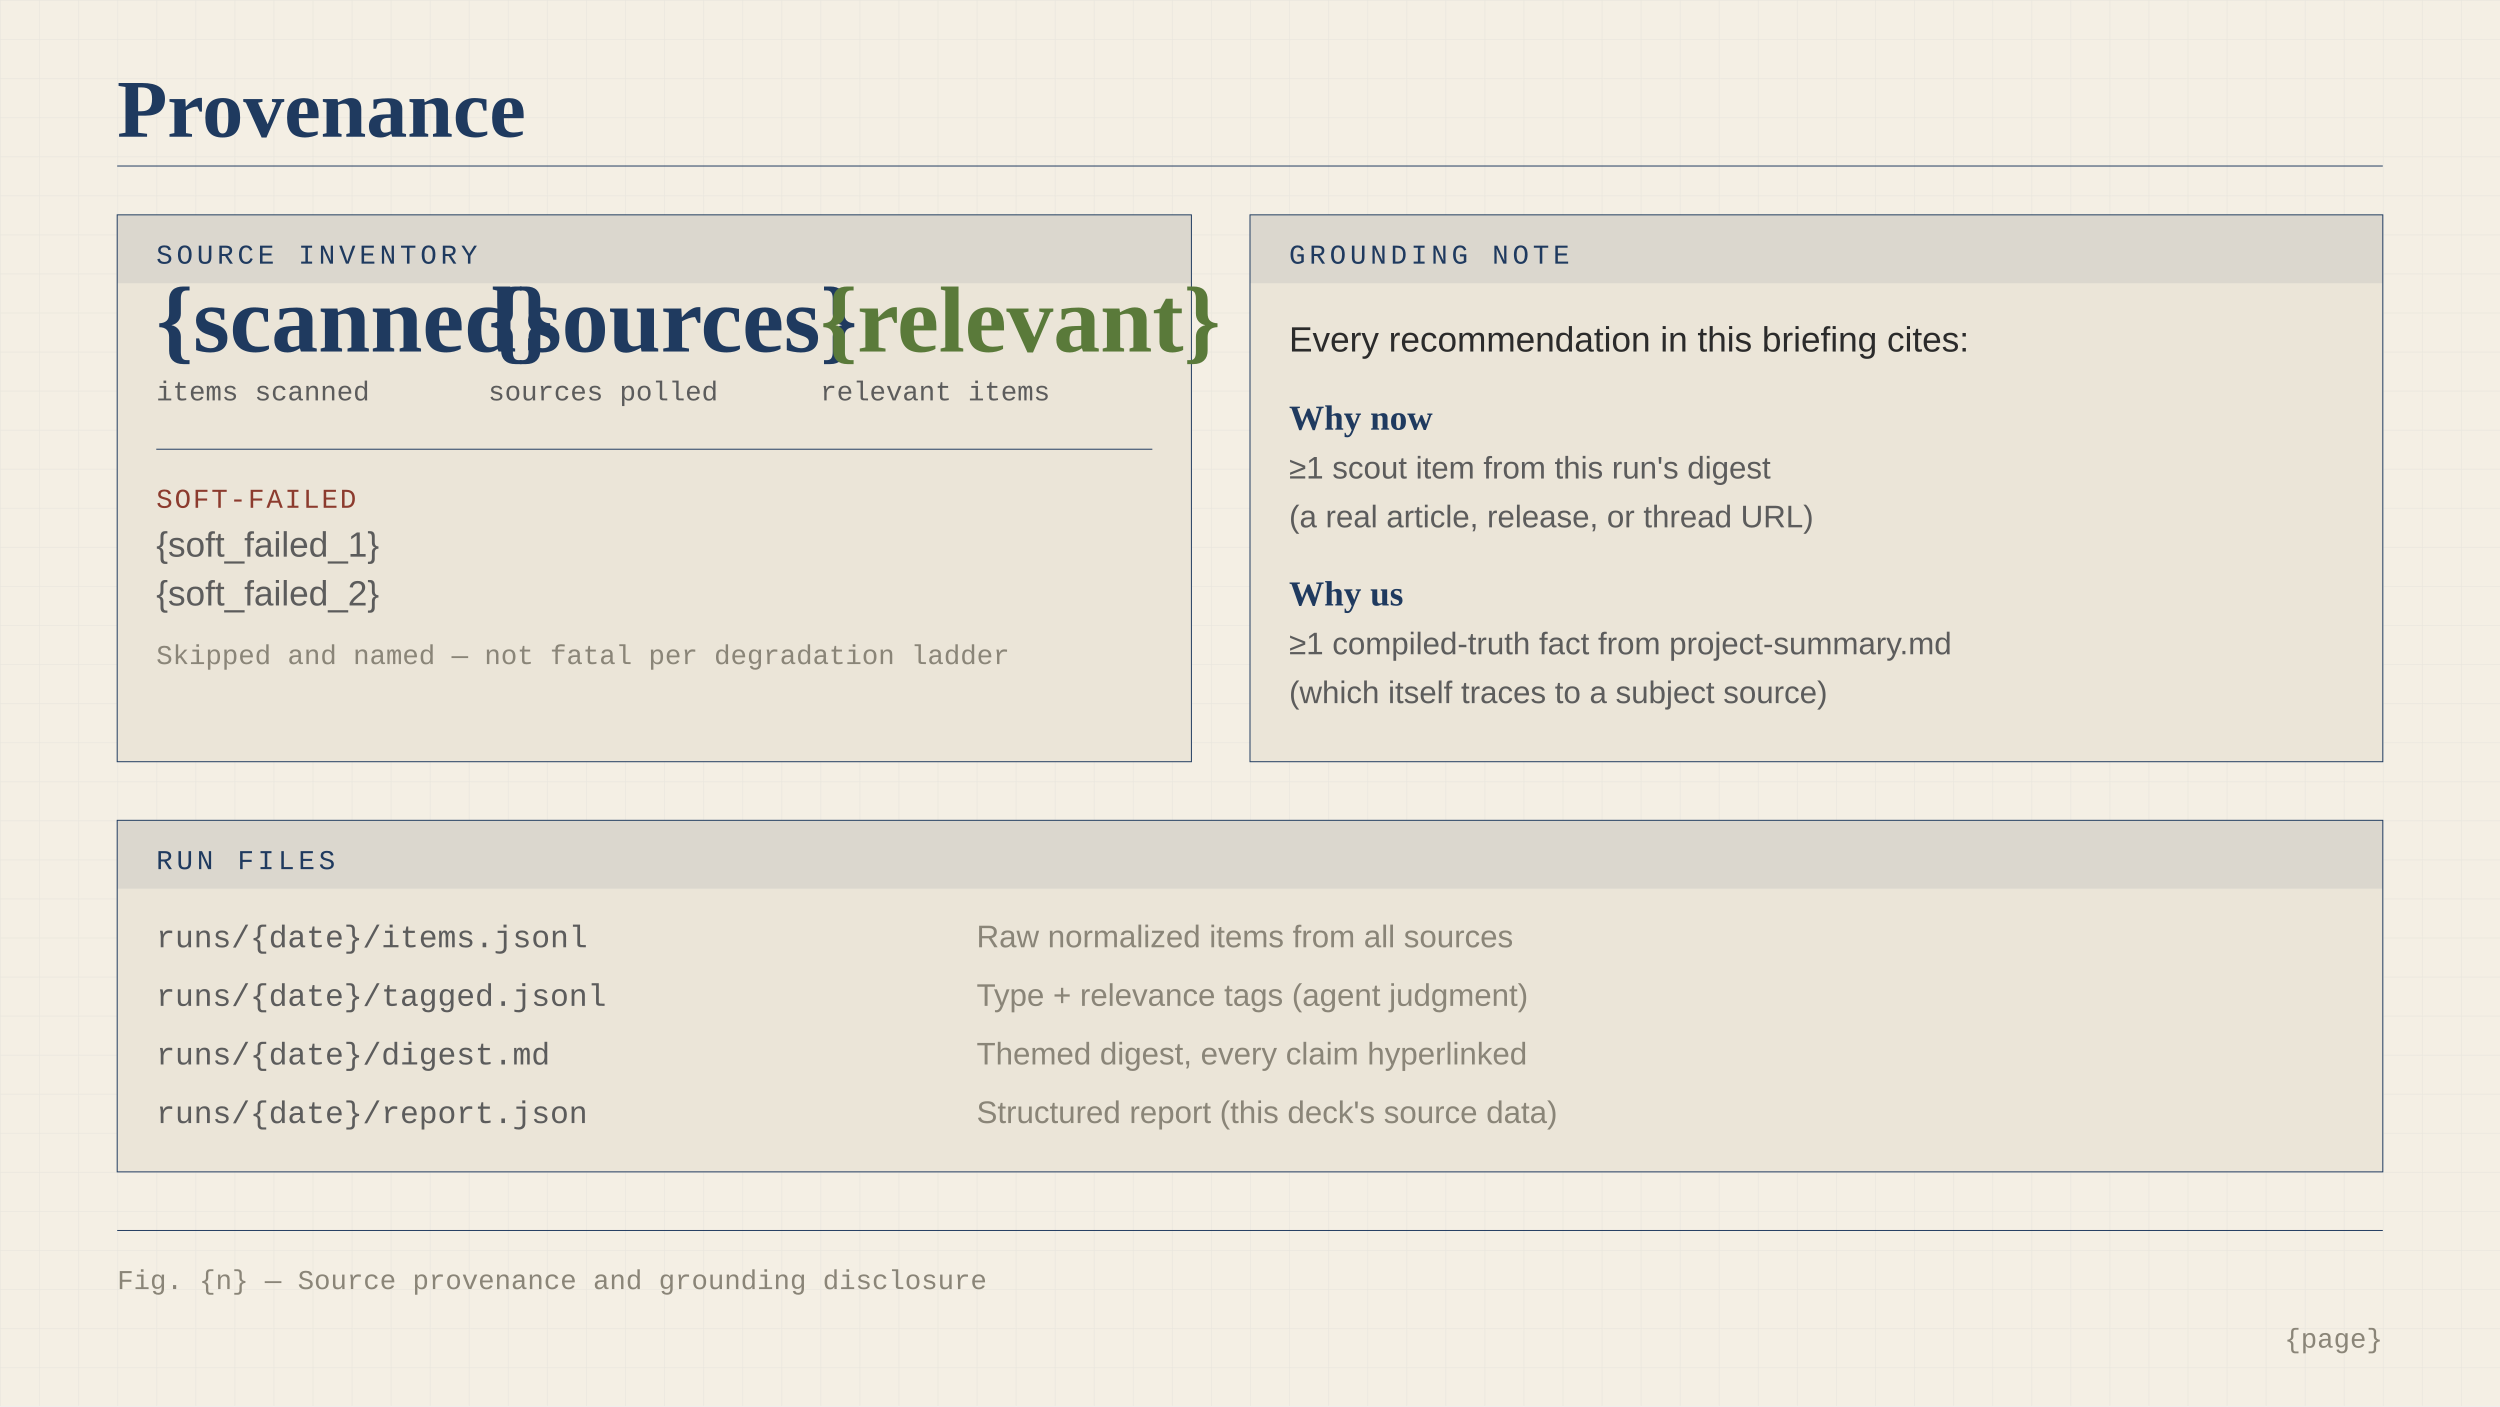
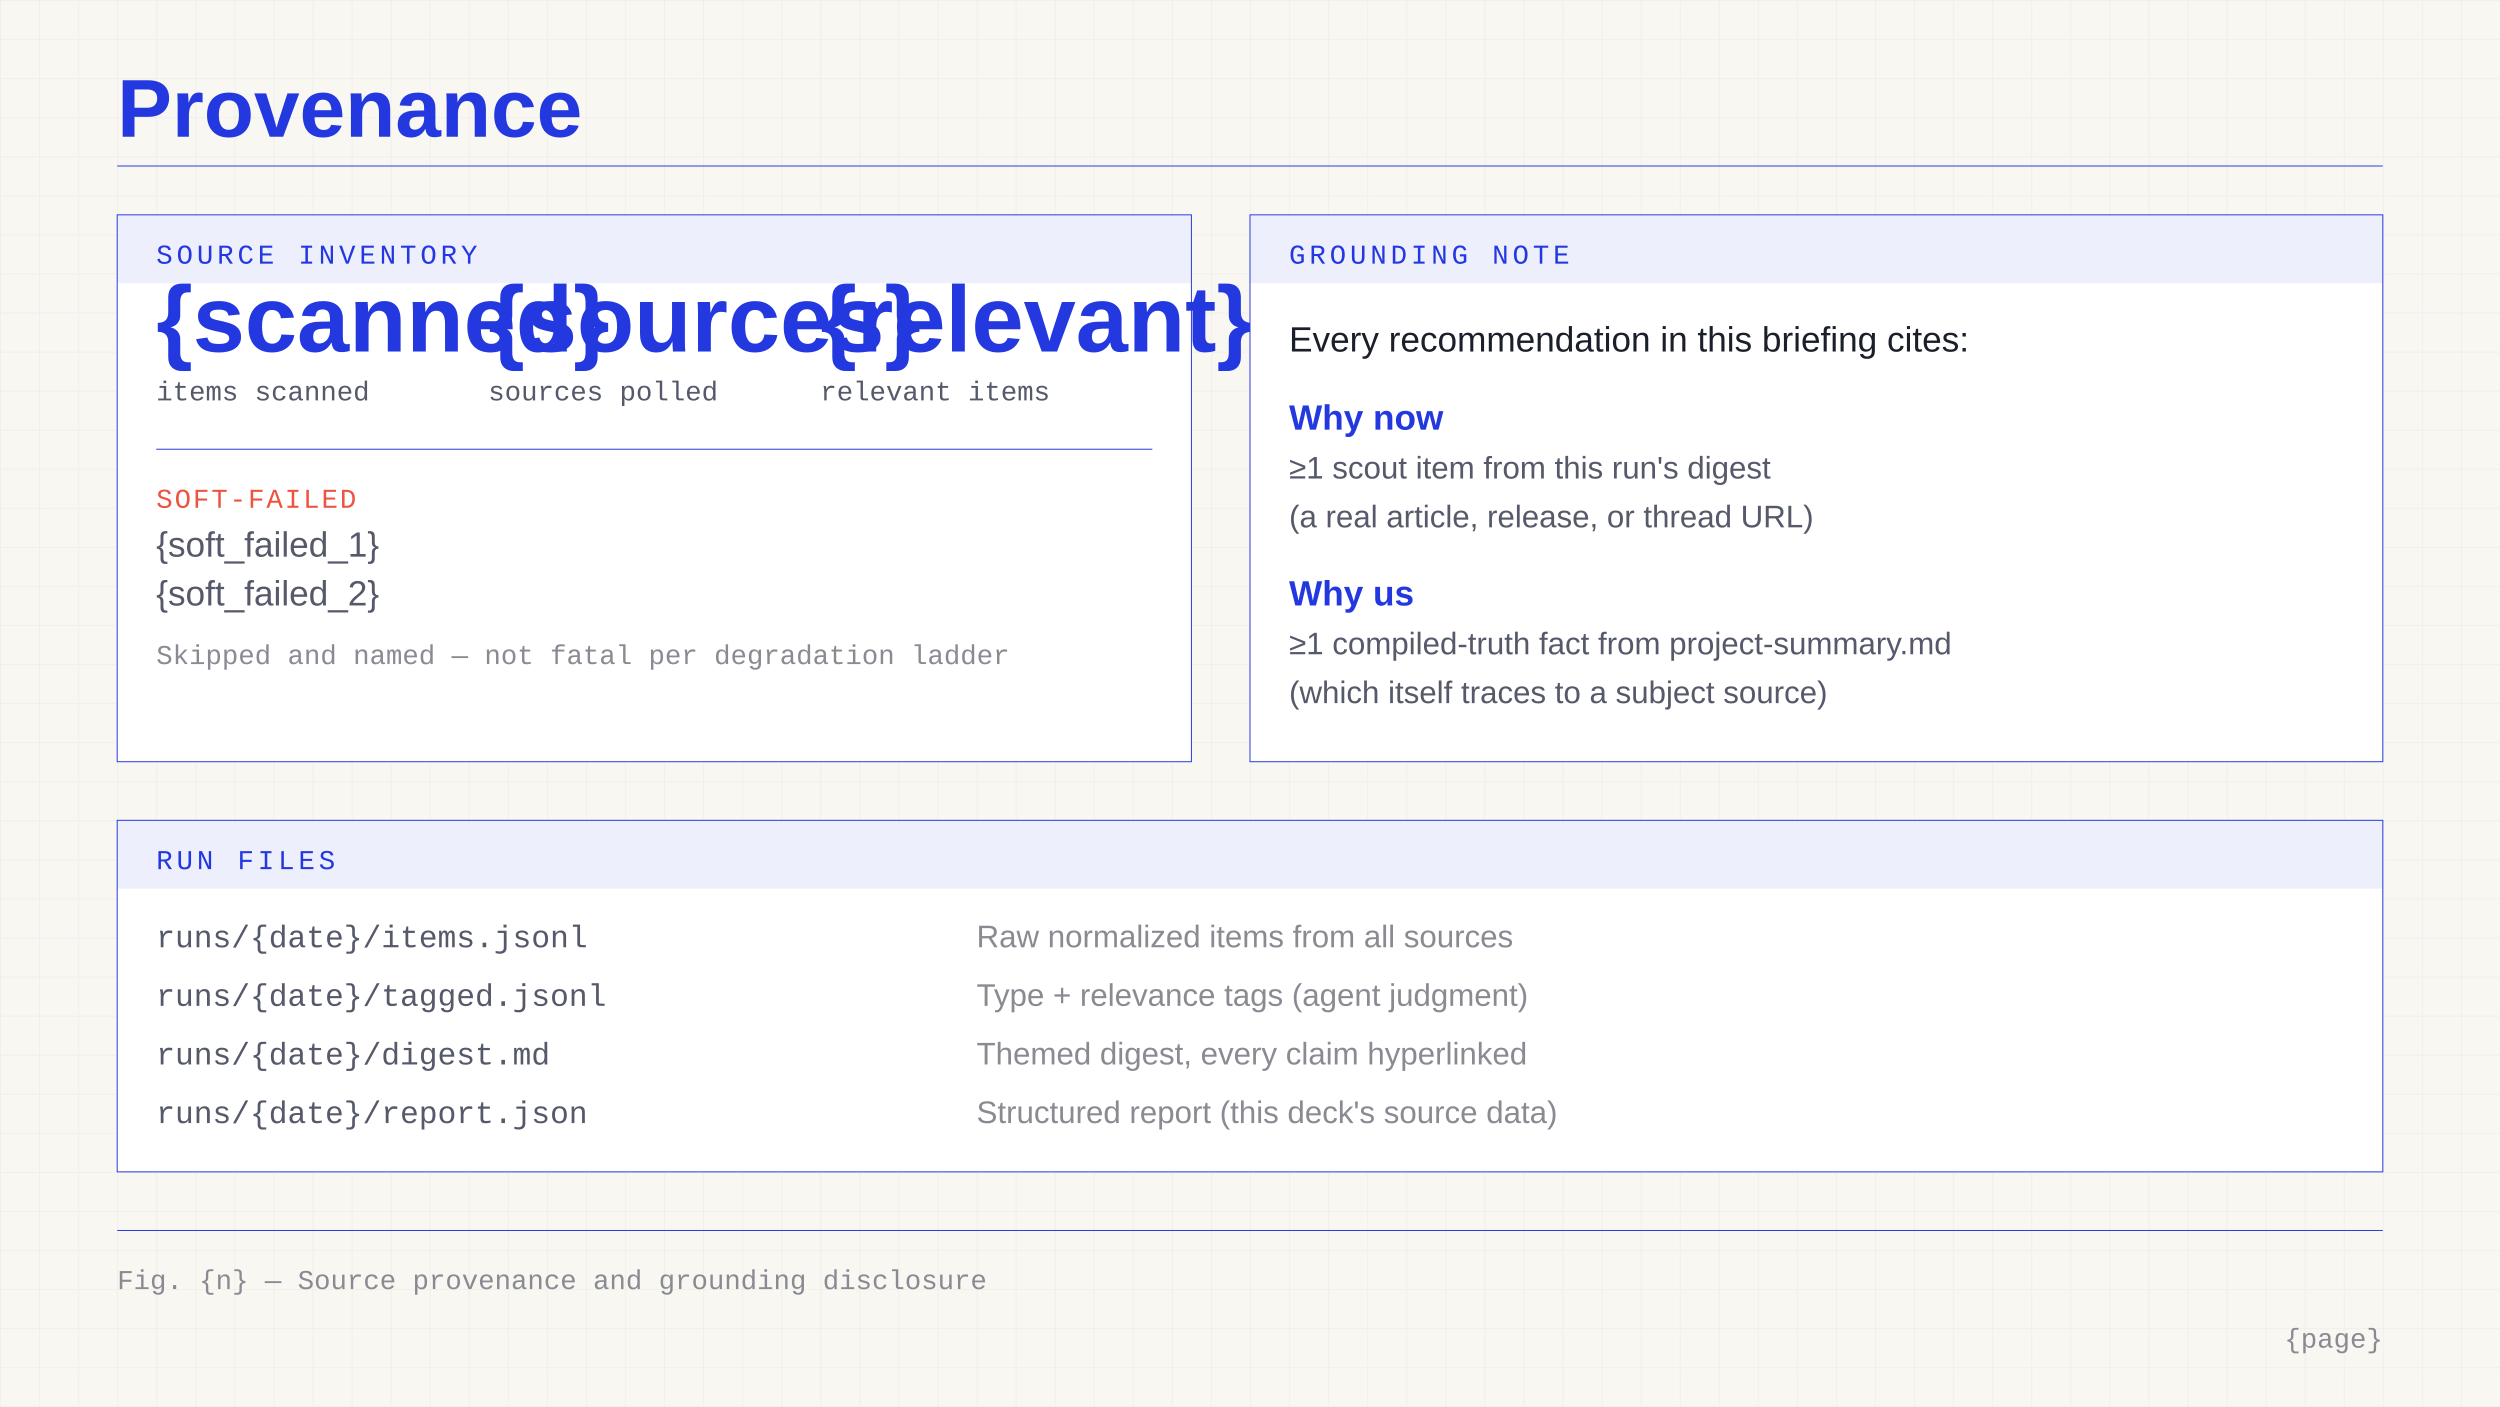
<svg xmlns="http://www.w3.org/2000/svg" viewBox="0 0 1280 720">
-   <rect width="1280" height="720" fill="#f4efe4" />
+   <rect width="1280" height="720" fill="#F9F7F2" />
  <defs>
    <pattern id="grid" width="20" height="20" patternUnits="userSpaceOnUse">
-       <path d="M 20 0 L 0 0 0 20" fill="none" stroke="#1f3a5f" stroke-opacity="0.06" stroke-width="0.5" />
+       <path d="M 20 0 L 0 0 0 20" fill="none" stroke="#1B1F2A" stroke-opacity="0.06" stroke-width="0.5" />
    </pattern>
  </defs>
  <rect width="1280" height="720" fill="url(#grid)" />
-   <text x="60" y="70" font-family="Georgia, 'Times New Roman', serif" font-size="42" font-weight="700" fill="#1f3a5f">Provenance</text>
-   <line x1="60" y1="85" x2="1220" y2="85" stroke="#1f3a5f" stroke-width="0.5" />
-   <rect x="60" y="110" width="550" height="280" fill="#ebe5d8" stroke="#1f3a5f" stroke-width="0.5" />
-   <rect x="60" y="110" width="550" height="35" fill="#1f3a5f" fill-opacity="0.08" />
-   <text x="80" y="135" font-family="Consolas, 'Courier New', monospace" font-size="14" fill="#1f3a5f" letter-spacing="2">SOURCE INVENTORY</text>
-   <text x="80" y="180" font-family="Georgia, 'Times New Roman', serif" font-size="48" font-weight="700" fill="#1f3a5f">{scanned}</text>
-   <text x="80" y="205" font-family="Consolas, 'Courier New', monospace" font-size="14" fill="#5c5c5c">items scanned</text>
-   <text x="250" y="180" font-family="Georgia, 'Times New Roman', serif" font-size="48" font-weight="700" fill="#1f3a5f">{sources}</text>
-   <text x="250" y="205" font-family="Consolas, 'Courier New', monospace" font-size="14" fill="#5c5c5c">sources polled</text>
-   <text x="420" y="180" font-family="Georgia, 'Times New Roman', serif" font-size="48" font-weight="700" fill="#5a7a3a">{relevant}</text>
-   <text x="420" y="205" font-family="Consolas, 'Courier New', monospace" font-size="14" fill="#5c5c5c">relevant items</text>
-   <line x1="80" y1="230" x2="590" y2="230" stroke="#1f3a5f" stroke-width="0.5" />
-   <text x="80" y="260" font-family="Consolas, 'Courier New', monospace" font-size="14" fill="#8c3b2e" letter-spacing="1">SOFT-FAILED</text>
-   <text x="80" y="285" font-family="Arial, Helvetica, sans-serif" font-size="18" fill="#5c5c5c">{soft_failed_1}</text>
-   <text x="80" y="310" font-family="Arial, Helvetica, sans-serif" font-size="18" fill="#5c5c5c">{soft_failed_2}</text>
-   <text x="80" y="340" font-family="Consolas, 'Courier New', monospace" font-size="14" fill="#8a8578">Skipped and named — not fatal per degradation ladder</text>
-   <rect x="640" y="110" width="580" height="280" fill="#ebe5d8" stroke="#1f3a5f" stroke-width="0.5" />
-   <rect x="640" y="110" width="580" height="35" fill="#1f3a5f" fill-opacity="0.08" />
-   <text x="660" y="135" font-family="Consolas, 'Courier New', monospace" font-size="14" fill="#1f3a5f" letter-spacing="2">GROUNDING NOTE</text>
-   <text x="660" y="180" font-family="Arial, Helvetica, sans-serif" font-size="18" fill="#2b2b2b">Every recommendation in this briefing cites:</text>
-   <text x="660" y="220" font-family="Georgia, 'Times New Roman', serif" font-size="18" font-weight="700" fill="#1f3a5f">Why now</text>
-   <text x="660" y="245" font-family="Arial, Helvetica, sans-serif" font-size="16" fill="#5c5c5c">≥1 scout item from this run's digest</text>
-   <text x="660" y="270" font-family="Arial, Helvetica, sans-serif" font-size="16" fill="#5c5c5c">(a real article, release, or thread URL)</text>
-   <text x="660" y="310" font-family="Georgia, 'Times New Roman', serif" font-size="18" font-weight="700" fill="#1f3a5f">Why us</text>
-   <text x="660" y="335" font-family="Arial, Helvetica, sans-serif" font-size="16" fill="#5c5c5c">≥1 compiled-truth fact from project-summary.md</text>
-   <text x="660" y="360" font-family="Arial, Helvetica, sans-serif" font-size="16" fill="#5c5c5c">(which itself traces to a subject source)</text>
-   <rect x="60" y="420" width="1160" height="180" fill="#ebe5d8" stroke="#1f3a5f" stroke-width="0.5" />
-   <rect x="60" y="420" width="1160" height="35" fill="#1f3a5f" fill-opacity="0.08" />
-   <text x="80" y="445" font-family="Consolas, 'Courier New', monospace" font-size="14" fill="#1f3a5f" letter-spacing="2">RUN FILES</text>
-   <text x="80" y="485" font-family="Consolas, 'Courier New', monospace" font-size="16" fill="#5c5c5c">runs/{date}/items.jsonl</text>
-   <text x="500" y="485" font-family="Arial, Helvetica, sans-serif" font-size="16" fill="#8a8578">Raw normalized items from all sources</text>
-   <text x="80" y="515" font-family="Consolas, 'Courier New', monospace" font-size="16" fill="#5c5c5c">runs/{date}/tagged.jsonl</text>
-   <text x="500" y="515" font-family="Arial, Helvetica, sans-serif" font-size="16" fill="#8a8578">Type + relevance tags (agent judgment)</text>
-   <text x="80" y="545" font-family="Consolas, 'Courier New', monospace" font-size="16" fill="#5c5c5c">runs/{date}/digest.md</text>
-   <text x="500" y="545" font-family="Arial, Helvetica, sans-serif" font-size="16" fill="#8a8578">Themed digest, every claim hyperlinked</text>
-   <text x="80" y="575" font-family="Consolas, 'Courier New', monospace" font-size="16" fill="#5c5c5c">runs/{date}/report.json</text>
-   <text x="500" y="575" font-family="Arial, Helvetica, sans-serif" font-size="16" fill="#8a8578">Structured report (this deck's source data)</text>
-   <line x1="60" y1="630" x2="1220" y2="630" stroke="#1f3a5f" stroke-width="0.5" />
-   <text x="60" y="660" font-family="Consolas, 'Courier New', monospace" font-size="14" fill="#8a8578">Fig. {n} — Source provenance and grounding disclosure</text>
-   <text x="1220" y="690" font-family="Consolas, 'Courier New', monospace" font-size="14" fill="#8a8578" text-anchor="end">{page}</text>
+   <text x="60" y="70" font-family="'Arial Black', 'Helvetica Neue', Arial, sans-serif" font-size="42" font-weight="700" fill="#2438E0">Provenance</text>
+   <line x1="60" y1="85" x2="1220" y2="85" stroke="#2438E0" stroke-width="0.5" />
+   <rect x="60" y="110" width="550" height="280" fill="#FFFFFF" stroke="#2438E0" stroke-width="0.5" />
+   <rect x="60" y="110" width="550" height="35" fill="#2438E0" fill-opacity="0.08" />
+   <text x="80" y="135" font-family="Consolas, 'Courier New', monospace" font-size="14" fill="#2438E0" letter-spacing="2">SOURCE INVENTORY</text>
+   <text x="80" y="180" font-family="'Arial Black', 'Helvetica Neue', Arial, sans-serif" font-size="48" font-weight="700" fill="#2438E0">{scanned}</text>
+   <text x="80" y="205" font-family="Consolas, 'Courier New', monospace" font-size="14" fill="#55596A">items scanned</text>
+   <text x="250" y="180" font-family="'Arial Black', 'Helvetica Neue', Arial, sans-serif" font-size="48" font-weight="700" fill="#2438E0">{sources}</text>
+   <text x="250" y="205" font-family="Consolas, 'Courier New', monospace" font-size="14" fill="#55596A">sources polled</text>
+   <text x="420" y="180" font-family="'Arial Black', 'Helvetica Neue', Arial, sans-serif" font-size="48" font-weight="700" fill="#2438E0">{relevant}</text>
+   <text x="420" y="205" font-family="Consolas, 'Courier New', monospace" font-size="14" fill="#55596A">relevant items</text>
+   <line x1="80" y1="230" x2="590" y2="230" stroke="#2438E0" stroke-width="0.5" />
+   <text x="80" y="260" font-family="Consolas, 'Courier New', monospace" font-size="14" fill="#EE5340" letter-spacing="1">SOFT-FAILED</text>
+   <text x="80" y="285" font-family="Arial, Helvetica, sans-serif" font-size="18" fill="#55596A">{soft_failed_1}</text>
+   <text x="80" y="310" font-family="Arial, Helvetica, sans-serif" font-size="18" fill="#55596A">{soft_failed_2}</text>
+   <text x="80" y="340" font-family="Consolas, 'Courier New', monospace" font-size="14" fill="#8A8A93">Skipped and named — not fatal per degradation ladder</text>
+   <rect x="640" y="110" width="580" height="280" fill="#FFFFFF" stroke="#2438E0" stroke-width="0.5" />
+   <rect x="640" y="110" width="580" height="35" fill="#2438E0" fill-opacity="0.08" />
+   <text x="660" y="135" font-family="Consolas, 'Courier New', monospace" font-size="14" fill="#2438E0" letter-spacing="2">GROUNDING NOTE</text>
+   <text x="660" y="180" font-family="Arial, Helvetica, sans-serif" font-size="18" fill="#1B1F2A">Every recommendation in this briefing cites:</text>
+   <text x="660" y="220" font-family="'Arial Black', 'Helvetica Neue', Arial, sans-serif" font-size="18" font-weight="700" fill="#2438E0">Why now</text>
+   <text x="660" y="245" font-family="Arial, Helvetica, sans-serif" font-size="16" fill="#55596A">≥1 scout item from this run's digest</text>
+   <text x="660" y="270" font-family="Arial, Helvetica, sans-serif" font-size="16" fill="#55596A">(a real article, release, or thread URL)</text>
+   <text x="660" y="310" font-family="'Arial Black', 'Helvetica Neue', Arial, sans-serif" font-size="18" font-weight="700" fill="#2438E0">Why us</text>
+   <text x="660" y="335" font-family="Arial, Helvetica, sans-serif" font-size="16" fill="#55596A">≥1 compiled-truth fact from project-summary.md</text>
+   <text x="660" y="360" font-family="Arial, Helvetica, sans-serif" font-size="16" fill="#55596A">(which itself traces to a subject source)</text>
+   <rect x="60" y="420" width="1160" height="180" fill="#FFFFFF" stroke="#2438E0" stroke-width="0.5" />
+   <rect x="60" y="420" width="1160" height="35" fill="#2438E0" fill-opacity="0.08" />
+   <text x="80" y="445" font-family="Consolas, 'Courier New', monospace" font-size="14" fill="#2438E0" letter-spacing="2">RUN FILES</text>
+   <text x="80" y="485" font-family="Consolas, 'Courier New', monospace" font-size="16" fill="#55596A">runs/{date}/items.jsonl</text>
+   <text x="500" y="485" font-family="Arial, Helvetica, sans-serif" font-size="16" fill="#8A8A93">Raw normalized items from all sources</text>
+   <text x="80" y="515" font-family="Consolas, 'Courier New', monospace" font-size="16" fill="#55596A">runs/{date}/tagged.jsonl</text>
+   <text x="500" y="515" font-family="Arial, Helvetica, sans-serif" font-size="16" fill="#8A8A93">Type + relevance tags (agent judgment)</text>
+   <text x="80" y="545" font-family="Consolas, 'Courier New', monospace" font-size="16" fill="#55596A">runs/{date}/digest.md</text>
+   <text x="500" y="545" font-family="Arial, Helvetica, sans-serif" font-size="16" fill="#8A8A93">Themed digest, every claim hyperlinked</text>
+   <text x="80" y="575" font-family="Consolas, 'Courier New', monospace" font-size="16" fill="#55596A">runs/{date}/report.json</text>
+   <text x="500" y="575" font-family="Arial, Helvetica, sans-serif" font-size="16" fill="#8A8A93">Structured report (this deck's source data)</text>
+   <line x1="60" y1="630" x2="1220" y2="630" stroke="#2438E0" stroke-width="0.5" />
+   <text x="60" y="660" font-family="Consolas, 'Courier New', monospace" font-size="14" fill="#8A8A93">Fig. {n} — Source provenance and grounding disclosure</text>
+   <text x="1220" y="690" font-family="Consolas, 'Courier New', monospace" font-size="14" fill="#8A8A93" text-anchor="end">{page}</text>
</svg>
